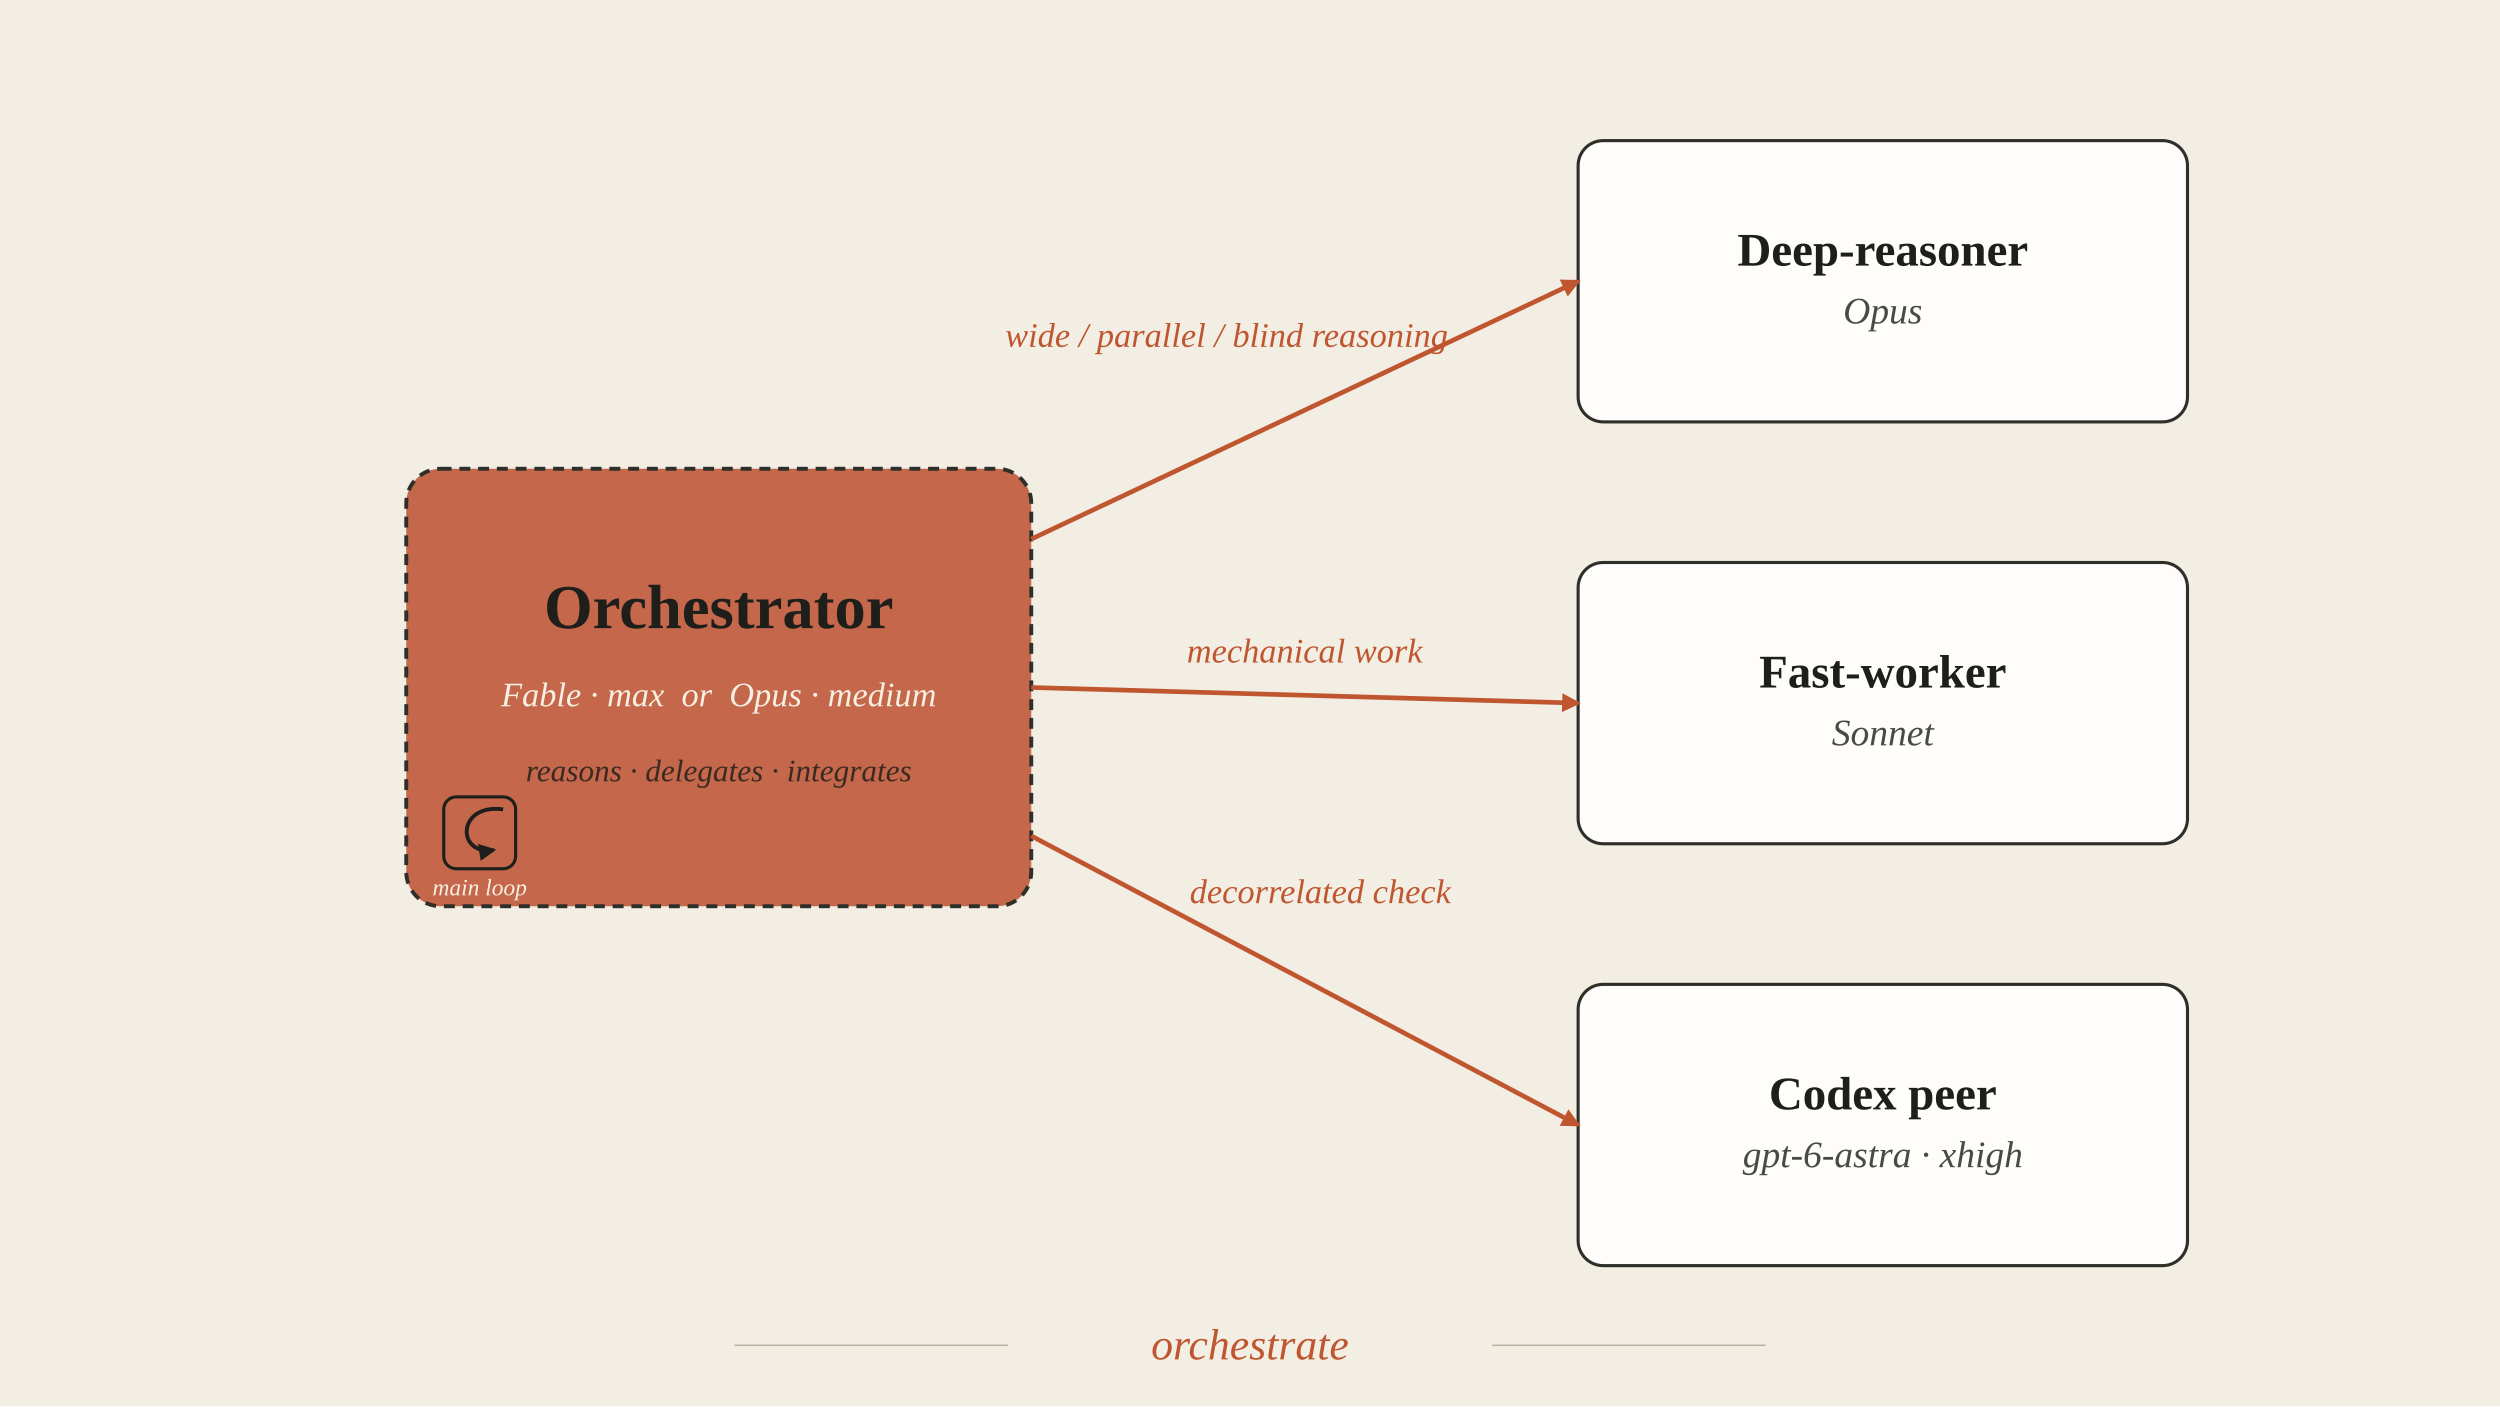
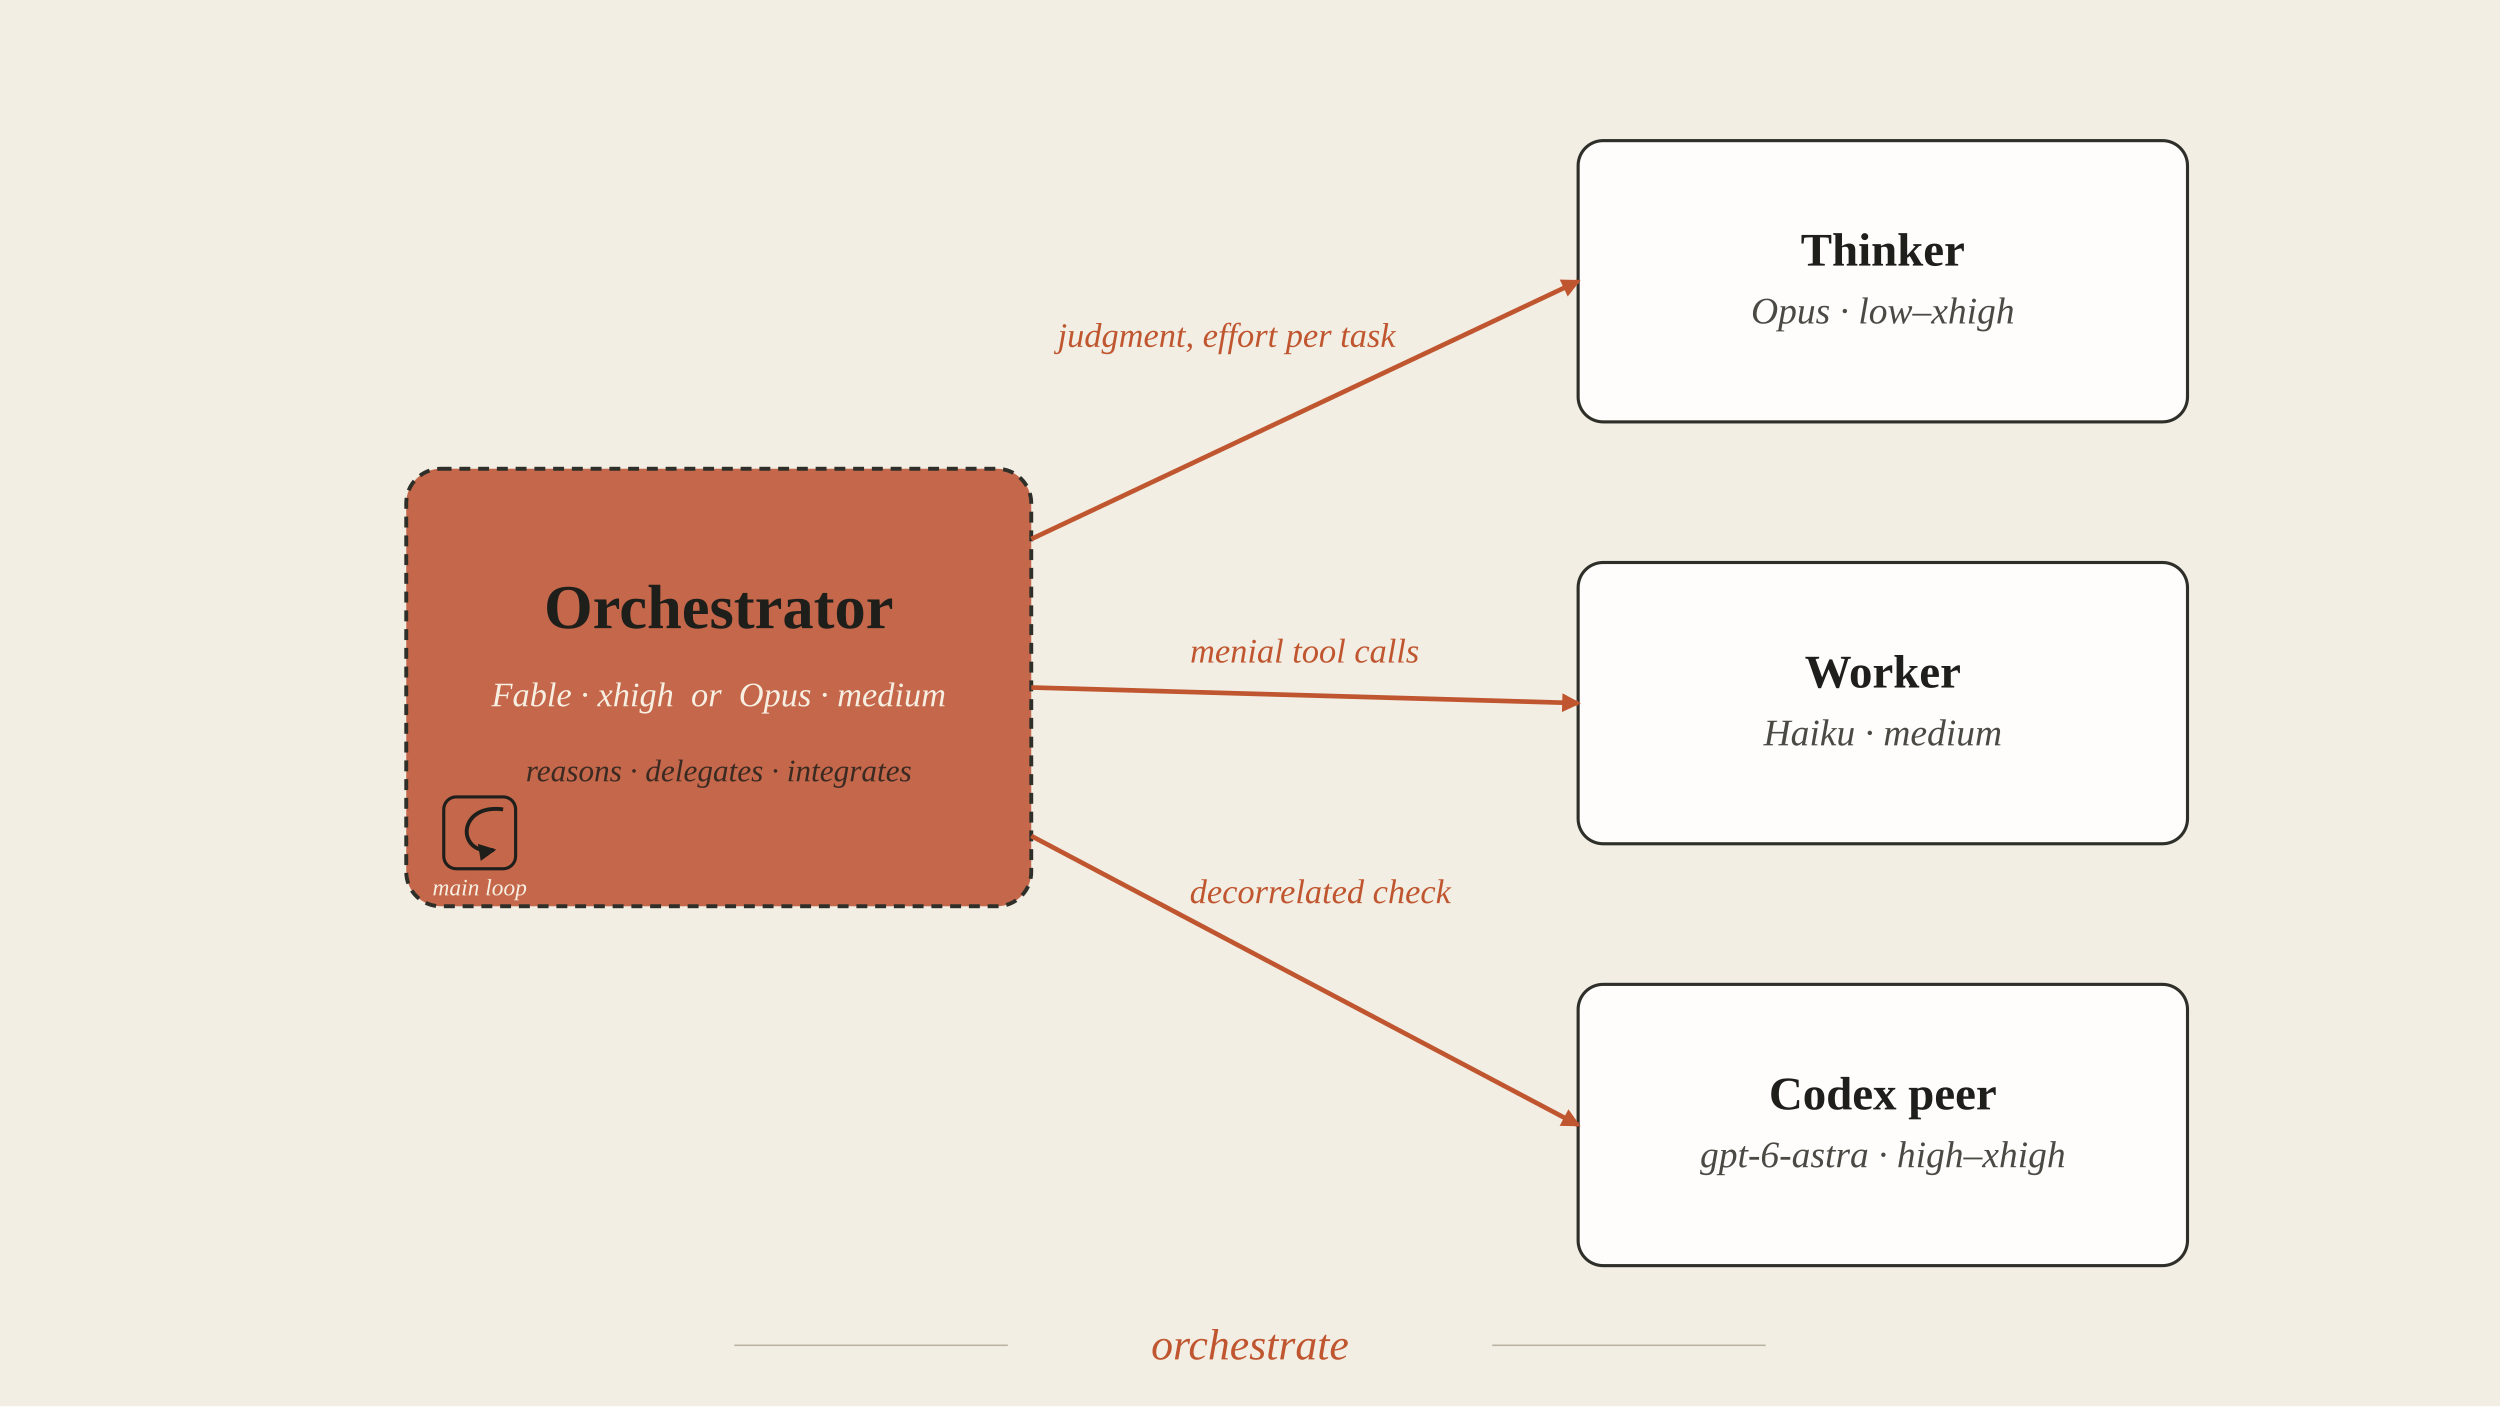
<svg xmlns="http://www.w3.org/2000/svg" viewBox="0 0 1600 900" width="1600" height="900" role="img">
  <defs>
    <marker id="ah-o" viewBox="0 0 10 10" refX="8.5" refY="5" markerWidth="12" markerHeight="12" orient="auto" markerUnits="userSpaceOnUse">
      <path d="M0,0 L10,5 L0,10 z" fill="#C0562F" />
    </marker>
    <marker id="ah-k" viewBox="0 0 10 10" refX="8.5" refY="5" markerWidth="11" markerHeight="11" orient="auto" markerUnits="userSpaceOnUse">
      <path d="M0,0 L10,5 L0,10 z" fill="#1E1E1B" />
    </marker>
  </defs>
  <rect x="0" y="0" width="1600" height="900" fill="#F2EEE4" />
  <rect x="260" y="300" width="400" height="280" rx="22" ry="22" fill="#C4674A" stroke="#2F2F2A" stroke-width="2.5" stroke-dasharray="7 5" />
  <text x="460" y="402" font-family="Georgia, 'Times New Roman', serif" font-size="40" fill="#1E1E1B" font-weight="bold" text-anchor="middle">Orchestrator</text>
-   <text x="460" y="452" font-family="Georgia, 'Times New Roman', serif" font-size="22" fill="#F7EFE2" font-style="italic" text-anchor="middle">Fable · max  or  Opus · medium</text>
+   <text x="460" y="452" font-family="Georgia, 'Times New Roman', serif" font-size="22" fill="#F7EFE2" font-style="italic" text-anchor="middle">Fable · xhigh  or  Opus · medium</text>
  <text x="460" y="500" font-family="Georgia, 'Times New Roman', serif" font-size="20" fill="#3B2A22" font-style="italic" text-anchor="middle">reasons · delegates · integrates</text>
  <rect x="284" y="510" width="46" height="46" rx="8" ry="8" fill="none" stroke="#1E1E1B" stroke-width="2" />
  <path d="M 322 518 C 292 514, 292 548, 316 544" fill="none" stroke="#1E1E1B" stroke-width="2.5" marker-end="url(#ah-k)" />
  <text x="307" y="573" font-family="Georgia, 'Times New Roman', serif" font-size="15" fill="#F7EFE2" font-style="italic" text-anchor="middle">main loop</text>
  <rect x="1010" y="90" width="390" height="180" rx="16" ry="16" fill="#FEFDFB" stroke="#2F2F2A" stroke-width="2" />
-   <text x="1205" y="170" font-family="Georgia, 'Times New Roman', serif" font-size="30" fill="#1E1E1B" font-weight="bold" text-anchor="middle">Deep-reasoner</text>
-   <text x="1205" y="207" font-family="Georgia, 'Times New Roman', serif" font-size="24" fill="#4A4A45" font-style="italic" text-anchor="middle">Opus</text>
+   <text x="1205" y="170" font-family="Georgia, 'Times New Roman', serif" font-size="30" fill="#1E1E1B" font-weight="bold" text-anchor="middle">Thinker</text>
+   <text x="1205" y="207" font-family="Georgia, 'Times New Roman', serif" font-size="24" fill="#4A4A45" font-style="italic" text-anchor="middle">Opus · low–xhigh</text>
  <rect x="1010" y="360" width="390" height="180" rx="16" ry="16" fill="#FEFDFB" stroke="#2F2F2A" stroke-width="2" />
-   <text x="1205" y="440" font-family="Georgia, 'Times New Roman', serif" font-size="30" fill="#1E1E1B" font-weight="bold" text-anchor="middle">Fast-worker</text>
-   <text x="1205" y="477" font-family="Georgia, 'Times New Roman', serif" font-size="24" fill="#4A4A45" font-style="italic" text-anchor="middle">Sonnet</text>
+   <text x="1205" y="440" font-family="Georgia, 'Times New Roman', serif" font-size="30" fill="#1E1E1B" font-weight="bold" text-anchor="middle">Worker</text>
+   <text x="1205" y="477" font-family="Georgia, 'Times New Roman', serif" font-size="24" fill="#4A4A45" font-style="italic" text-anchor="middle">Haiku · medium</text>
  <rect x="1010" y="630" width="390" height="180" rx="16" ry="16" fill="#FEFDFB" stroke="#2F2F2A" stroke-width="2" />
  <text x="1205" y="710" font-family="Georgia, 'Times New Roman', serif" font-size="30" fill="#1E1E1B" font-weight="bold" text-anchor="middle">Codex peer</text>
-   <text x="1205" y="747" font-family="Georgia, 'Times New Roman', serif" font-size="24" fill="#4A4A45" font-style="italic" text-anchor="middle">gpt-6-astra · xhigh</text>
+   <text x="1205" y="747" font-family="Georgia, 'Times New Roman', serif" font-size="24" fill="#4A4A45" font-style="italic" text-anchor="middle">gpt-6-astra · high–xhigh</text>
  <line x1="660" y1="345" x2="1010" y2="180" stroke="#C0562F" stroke-width="3" marker-end="url(#ah-o)" />
  <line x1="660" y1="440" x2="1010" y2="450" stroke="#C0562F" stroke-width="3" marker-end="url(#ah-o)" />
  <line x1="660" y1="535" x2="1010" y2="720" stroke="#C0562F" stroke-width="3" marker-end="url(#ah-o)" />
-   <text x="785" y="222" font-family="Georgia, 'Times New Roman', serif" font-size="22" fill="#C0562F" font-style="italic" text-anchor="middle">wide / parallel / blind reasoning</text>
-   <text x="835" y="424" font-family="Georgia, 'Times New Roman', serif" font-size="22" fill="#C0562F" font-style="italic" text-anchor="middle">mechanical work</text>
+   <text x="785" y="222" font-family="Georgia, 'Times New Roman', serif" font-size="22" fill="#C0562F" font-style="italic" text-anchor="middle">judgment, effort per task</text>
+   <text x="835" y="424" font-family="Georgia, 'Times New Roman', serif" font-size="22" fill="#C0562F" font-style="italic" text-anchor="middle">menial tool calls</text>
  <text x="845" y="578" font-family="Georgia, 'Times New Roman', serif" font-size="22" fill="#C0562F" font-style="italic" text-anchor="middle">decorrelated check</text>
  <line x1="470" y1="861" x2="645" y2="861" stroke="#B9B2A0" stroke-width="1" />
  <line x1="955" y1="861" x2="1130" y2="861" stroke="#B9B2A0" stroke-width="1" />
  <text x="800" y="870" font-family="Georgia, 'Times New Roman', serif" font-size="28" fill="#C0562F" font-style="italic" text-anchor="middle">orchestrate</text>
</svg>
